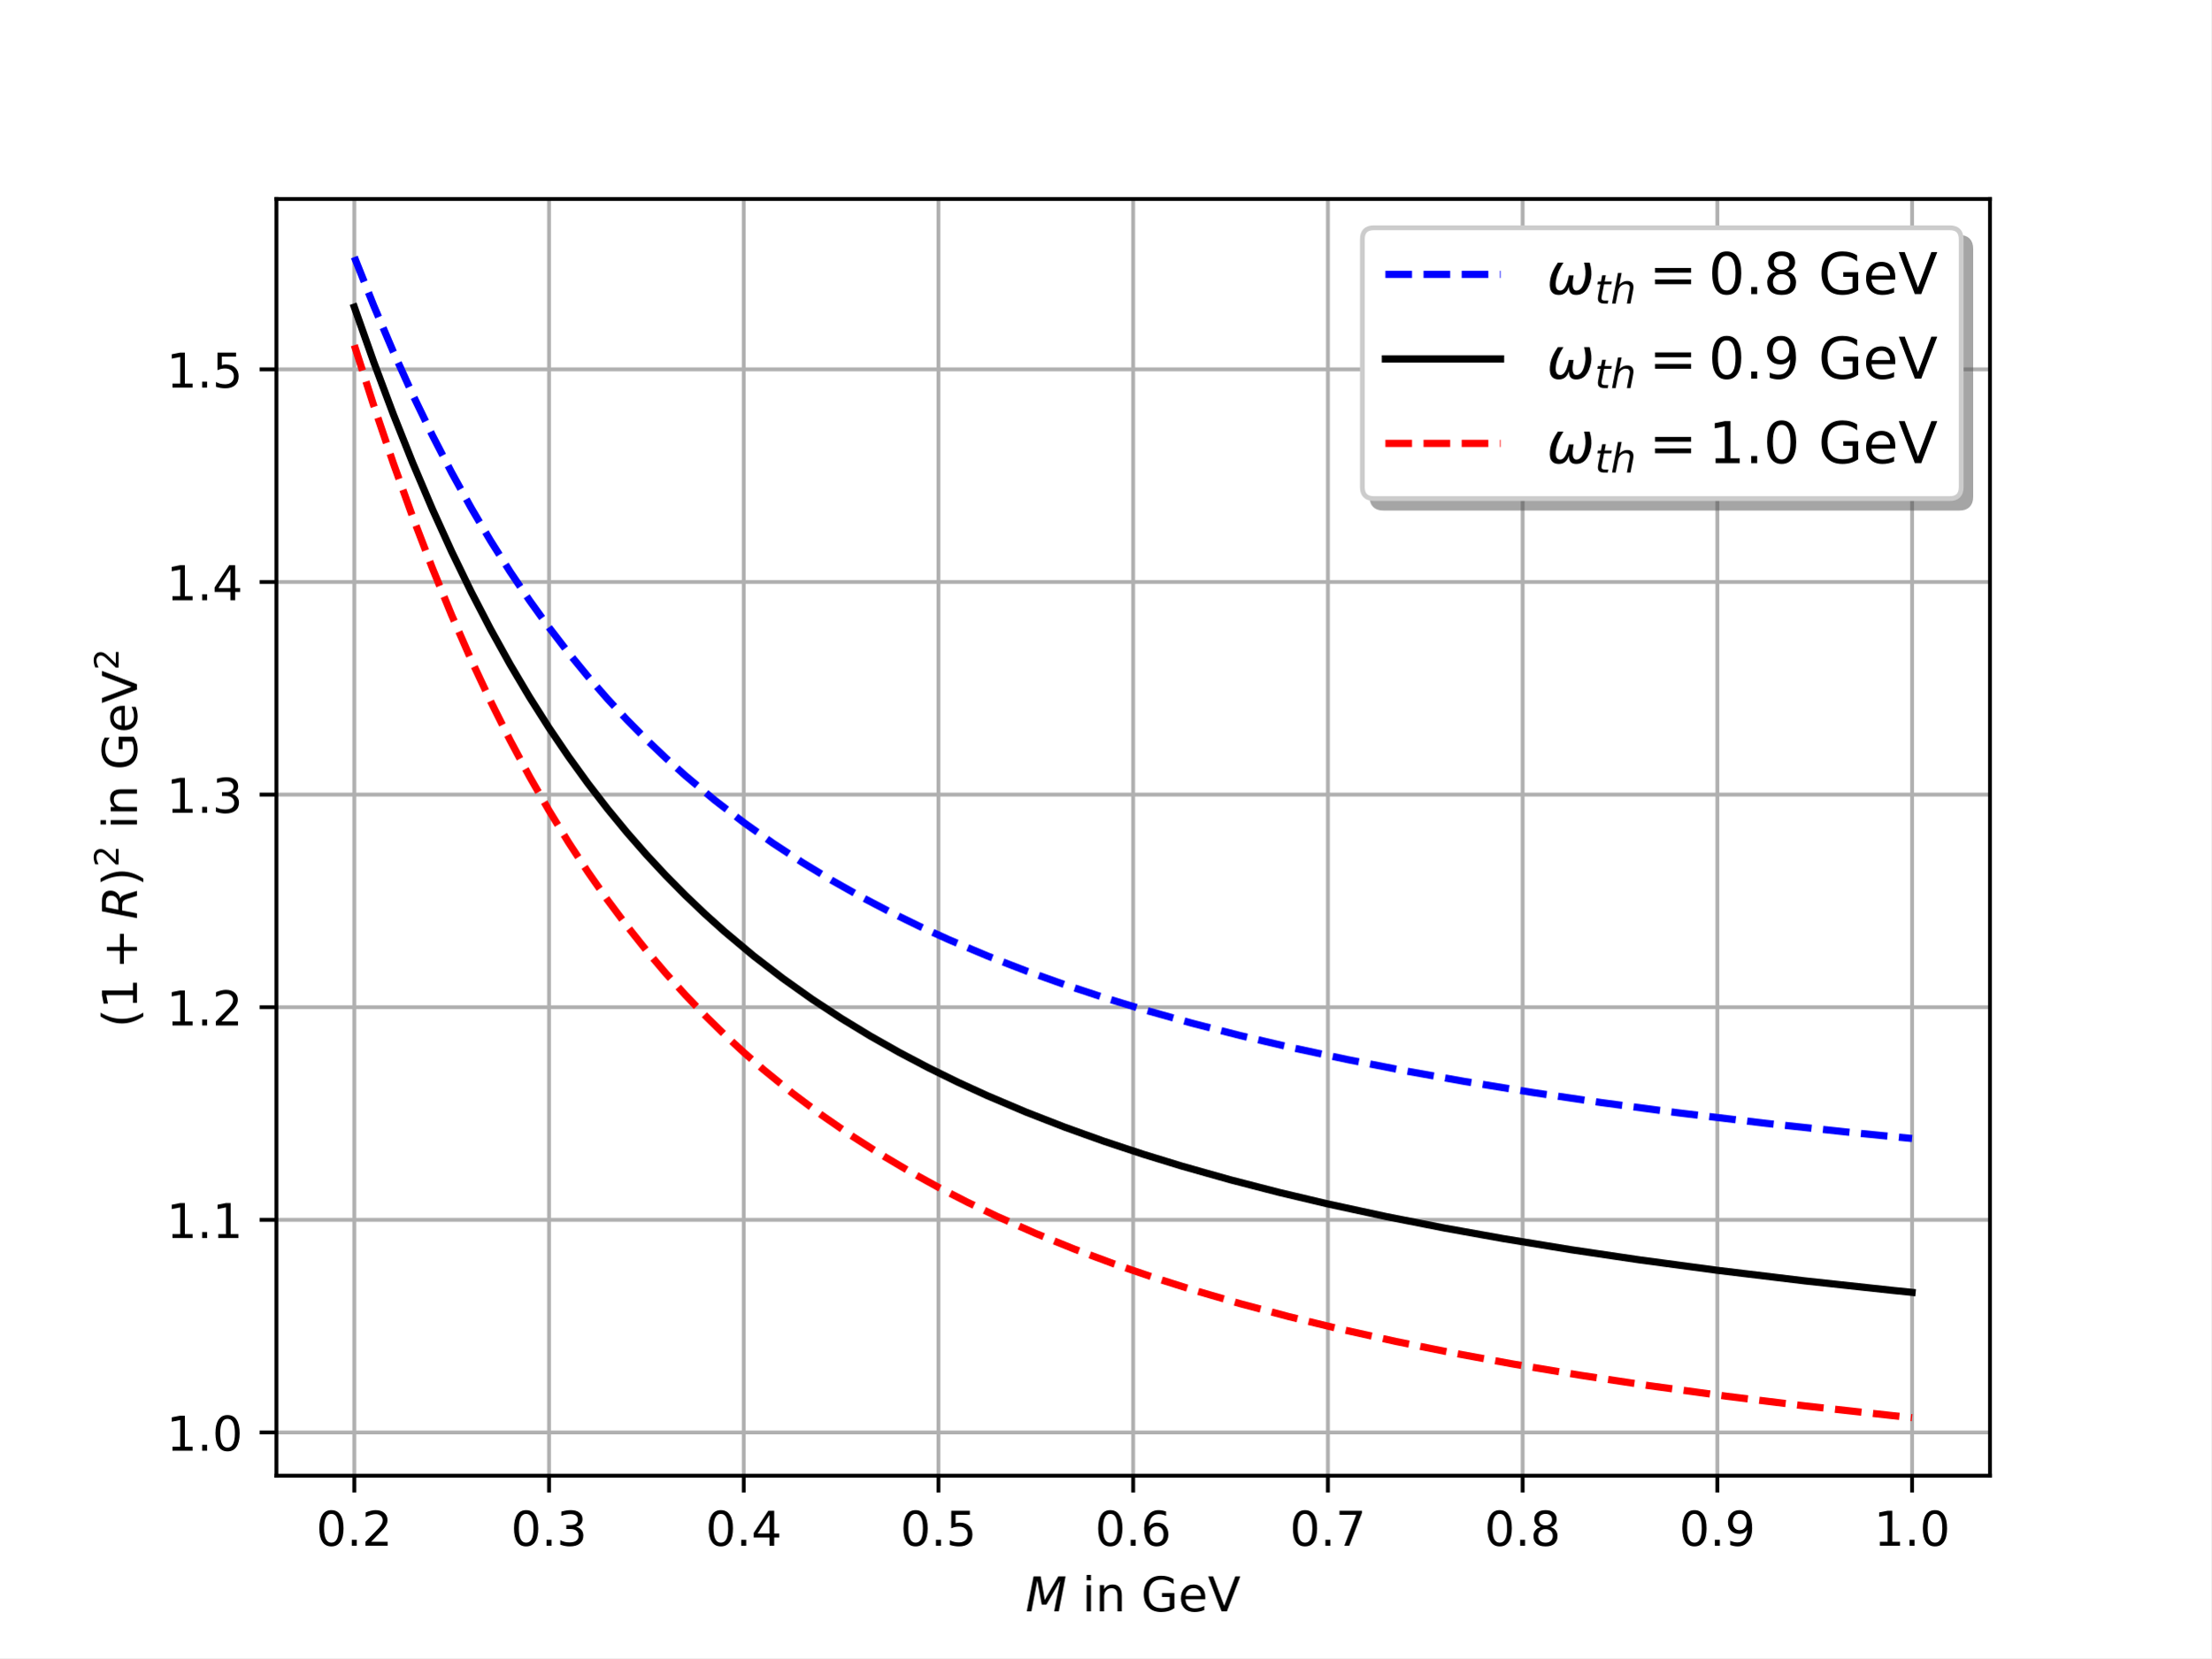
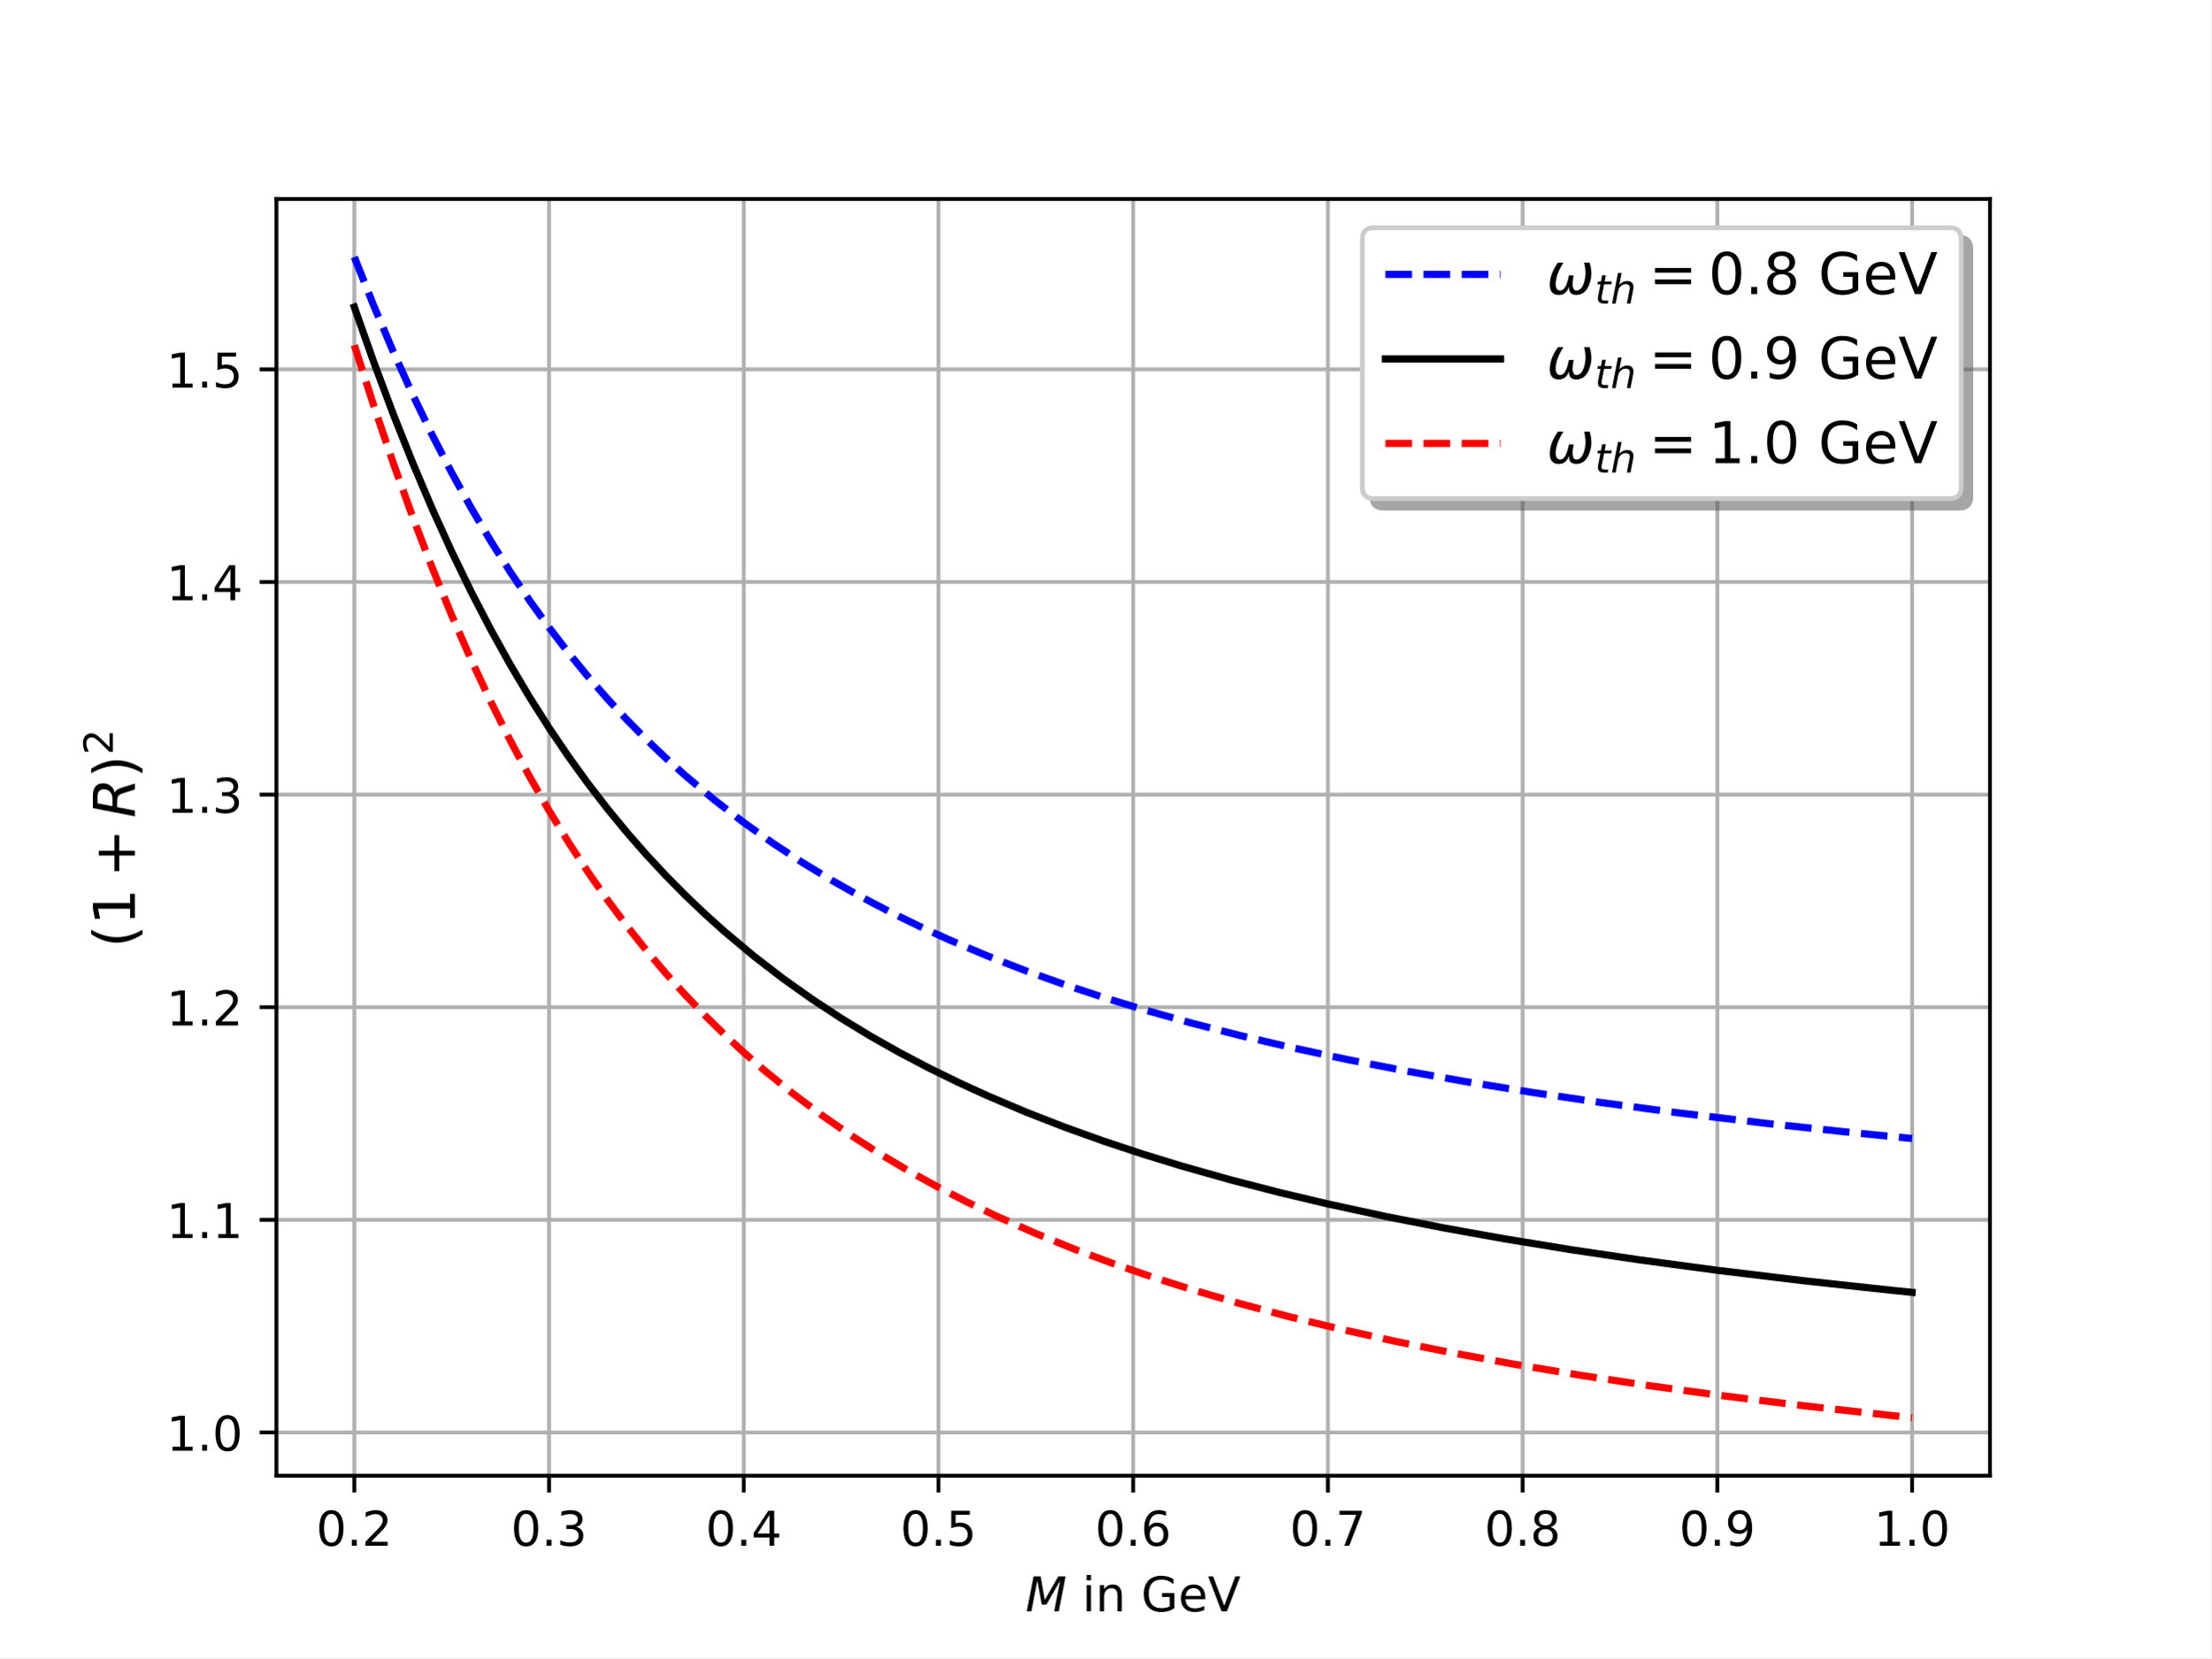
<svg xmlns="http://www.w3.org/2000/svg" xmlns:xlink="http://www.w3.org/1999/xlink" height="345.6pt" version="1.1" viewBox="0 0 460.8 345.6" width="460.8pt">
  <defs>
    <style type="text/css">
*{stroke-linecap:butt;stroke-linejoin:round;}
  </style>
  </defs>
  <g id="figure_1">
    <g id="patch_1">
      <path d="M 0 345.6  L 460.8 345.6  L 460.8 0  L 0 0  z " style="fill:#ffffff;" />
    </g>
    <g id="axes_1">
      <g id="patch_2">
        <path d="M 57.6 307.584  L 414.72 307.584  L 414.72 41.472  L 57.6 41.472  z " style="fill:#ffffff;" />
      </g>
      <g id="matplotlib.axis_1">
        <g id="xtick_1">
          <g id="line2d_1">
-             <path clip-path="url(#pb1eb953d8c)" d="M 73.833 307.584  L 73.833 41.472  " style="fill:none;stroke:#b0b0b0;stroke-linecap:square;stroke-width:0.8;" />
+             <path clip-path="url(#p3efd64ce2a)" d="M 73.833 307.584  L 73.833 41.472  " style="fill:none;stroke:#b0b0b0;stroke-linecap:square;stroke-width:0.8;" />
          </g>
          <g id="line2d_2">
            <defs>
-               <path d="M 0 0  L 0 3.5  " id="m9565e3e0e3" style="stroke:#000000;stroke-width:0.8;" />
-             </defs>
-             <g>
-               <use style="stroke:#000000;stroke-width:0.8;" x="73.833" xlink:href="#m9565e3e0e3" y="307.584" />
+               <path d="M 0 0  L 0 3.5  " id="m95cee1eaf1" style="stroke:#000000;stroke-width:0.8;" />
+             </defs>
+             <g>
+               <use style="stroke:#000000;stroke-width:0.8;" x="73.833" xlink:href="#m95cee1eaf1" y="307.584" />
            </g>
          </g>
          <g id="text_1">
            <defs>
              <path d="M 31.781 66.406  Q 24.172 66.406 20.328 58.906  Q 16.5 51.422 16.5 36.375  Q 16.5 21.391 20.328 13.891  Q 24.172 6.391 31.781 6.391  Q 39.453 6.391 43.281 13.891  Q 47.125 21.391 47.125 36.375  Q 47.125 51.422 43.281 58.906  Q 39.453 66.406 31.781 66.406  z M 31.781 74.219  Q 44.047 74.219 50.516 64.516  Q 56.984 54.828 56.984 36.375  Q 56.984 17.969 50.516 8.266  Q 44.047 -1.422 31.781 -1.422  Q 19.531 -1.422 13.062 8.266  Q 6.594 17.969 6.594 36.375  Q 6.594 54.828 13.062 64.516  Q 19.531 74.219 31.781 74.219  z " id="DejaVuSans-48" />
              <path d="M 10.688 12.406  L 21 12.406  L 21 0  L 10.688 0  z " id="DejaVuSans-46" />
              <path d="M 19.188 8.297  L 53.609 8.297  L 53.609 0  L 7.328 0  L 7.328 8.297  Q 12.938 14.109 22.625 23.891  Q 32.328 33.688 34.812 36.531  Q 39.547 41.844 41.422 45.531  Q 43.312 49.219 43.312 52.781  Q 43.312 58.594 39.234 62.25  Q 35.156 65.922 28.609 65.922  Q 23.969 65.922 18.812 64.312  Q 13.672 62.703 7.812 59.422  L 7.812 69.391  Q 13.766 71.781 18.938 73  Q 24.125 74.219 28.422 74.219  Q 39.75 74.219 46.484 68.547  Q 53.219 62.891 53.219 53.422  Q 53.219 48.922 51.531 44.891  Q 49.859 40.875 45.406 35.406  Q 44.188 33.984 37.641 27.219  Q 31.109 20.453 19.188 8.297  z " id="DejaVuSans-50" />
            </defs>
            <g transform="translate(65.88116 322.1824)scale(0.1 -0.1)">
              <use xlink:href="#DejaVuSans-48" />
              <use x="63.623" xlink:href="#DejaVuSans-46" />
              <use x="95.41" xlink:href="#DejaVuSans-50" />
            </g>
          </g>
        </g>
        <g id="xtick_2">
          <g id="line2d_3">
-             <path clip-path="url(#pb1eb953d8c)" d="M 114.415 307.584  L 114.415 41.472  " style="fill:none;stroke:#b0b0b0;stroke-linecap:square;stroke-width:0.8;" />
+             <path clip-path="url(#p3efd64ce2a)" d="M 114.415 307.584  L 114.415 41.472  " style="fill:none;stroke:#b0b0b0;stroke-linecap:square;stroke-width:0.8;" />
          </g>
          <g id="line2d_4">
            <g>
-               <use style="stroke:#000000;stroke-width:0.8;" x="114.415" xlink:href="#m9565e3e0e3" y="307.584" />
+               <use style="stroke:#000000;stroke-width:0.8;" x="114.415" xlink:href="#m95cee1eaf1" y="307.584" />
            </g>
          </g>
          <g id="text_2">
            <defs>
              <path d="M 40.578 39.312  Q 47.656 37.797 51.625 33  Q 55.609 28.219 55.609 21.188  Q 55.609 10.406 48.188 4.484  Q 40.766 -1.422 27.094 -1.422  Q 22.516 -1.422 17.656 -0.516  Q 12.797 0.391 7.625 2.203  L 7.625 11.719  Q 11.719 9.328 16.594 8.109  Q 21.484 6.891 26.812 6.891  Q 36.078 6.891 40.938 10.547  Q 45.797 14.203 45.797 21.188  Q 45.797 27.641 41.281 31.266  Q 36.766 34.906 28.719 34.906  L 20.219 34.906  L 20.219 43.016  L 29.109 43.016  Q 36.375 43.016 40.234 45.922  Q 44.094 48.828 44.094 54.297  Q 44.094 59.906 40.109 62.906  Q 36.141 65.922 28.719 65.922  Q 24.656 65.922 20.016 65.031  Q 15.375 64.156 9.812 62.312  L 9.812 71.094  Q 15.438 72.656 20.344 73.438  Q 25.25 74.219 29.594 74.219  Q 40.828 74.219 47.359 69.109  Q 53.906 64.016 53.906 55.328  Q 53.906 49.266 50.438 45.094  Q 46.969 40.922 40.578 39.312  z " id="DejaVuSans-51" />
            </defs>
            <g transform="translate(106.463 322.1824)scale(0.1 -0.1)">
              <use xlink:href="#DejaVuSans-48" />
              <use x="63.623" xlink:href="#DejaVuSans-46" />
              <use x="95.41" xlink:href="#DejaVuSans-51" />
            </g>
          </g>
        </g>
        <g id="xtick_3">
          <g id="line2d_5">
-             <path clip-path="url(#pb1eb953d8c)" d="M 154.996 307.584  L 154.996 41.472  " style="fill:none;stroke:#b0b0b0;stroke-linecap:square;stroke-width:0.8;" />
+             <path clip-path="url(#p3efd64ce2a)" d="M 154.996 307.584  L 154.996 41.472  " style="fill:none;stroke:#b0b0b0;stroke-linecap:square;stroke-width:0.8;" />
          </g>
          <g id="line2d_6">
            <g>
-               <use style="stroke:#000000;stroke-width:0.8;" x="154.996" xlink:href="#m9565e3e0e3" y="307.584" />
+               <use style="stroke:#000000;stroke-width:0.8;" x="154.996" xlink:href="#m95cee1eaf1" y="307.584" />
            </g>
          </g>
          <g id="text_3">
            <defs>
              <path d="M 37.797 64.312  L 12.891 25.391  L 37.797 25.391  z M 35.203 72.906  L 47.609 72.906  L 47.609 25.391  L 58.016 25.391  L 58.016 17.188  L 47.609 17.188  L 47.609 0  L 37.797 0  L 37.797 17.188  L 4.891 17.188  L 4.891 26.703  z " id="DejaVuSans-52" />
            </defs>
            <g transform="translate(147.0448 322.1824)scale(0.1 -0.1)">
              <use xlink:href="#DejaVuSans-48" />
              <use x="63.623" xlink:href="#DejaVuSans-46" />
              <use x="95.41" xlink:href="#DejaVuSans-52" />
            </g>
          </g>
        </g>
        <g id="xtick_4">
          <g id="line2d_7">
-             <path clip-path="url(#pb1eb953d8c)" d="M 195.578 307.584  L 195.578 41.472  " style="fill:none;stroke:#b0b0b0;stroke-linecap:square;stroke-width:0.8;" />
+             <path clip-path="url(#p3efd64ce2a)" d="M 195.578 307.584  L 195.578 41.472  " style="fill:none;stroke:#b0b0b0;stroke-linecap:square;stroke-width:0.8;" />
          </g>
          <g id="line2d_8">
            <g>
-               <use style="stroke:#000000;stroke-width:0.8;" x="195.578" xlink:href="#m9565e3e0e3" y="307.584" />
+               <use style="stroke:#000000;stroke-width:0.8;" x="195.578" xlink:href="#m95cee1eaf1" y="307.584" />
            </g>
          </g>
          <g id="text_4">
            <defs>
              <path d="M 10.797 72.906  L 49.516 72.906  L 49.516 64.594  L 19.828 64.594  L 19.828 46.734  Q 21.969 47.469 24.109 47.828  Q 26.266 48.188 28.422 48.188  Q 40.625 48.188 47.75 41.5  Q 54.891 34.812 54.891 23.391  Q 54.891 11.625 47.562 5.094  Q 40.234 -1.422 26.906 -1.422  Q 22.312 -1.422 17.547 -0.641  Q 12.797 0.141 7.719 1.703  L 7.719 11.625  Q 12.109 9.234 16.797 8.062  Q 21.484 6.891 26.703 6.891  Q 35.156 6.891 40.078 11.328  Q 45.016 15.766 45.016 23.391  Q 45.016 31 40.078 35.438  Q 35.156 39.891 26.703 39.891  Q 22.75 39.891 18.812 39.016  Q 14.891 38.141 10.797 36.281  z " id="DejaVuSans-53" />
            </defs>
            <g transform="translate(187.6266 322.1824)scale(0.1 -0.1)">
              <use xlink:href="#DejaVuSans-48" />
              <use x="63.623" xlink:href="#DejaVuSans-46" />
              <use x="95.41" xlink:href="#DejaVuSans-53" />
            </g>
          </g>
        </g>
        <g id="xtick_5">
          <g id="line2d_9">
-             <path clip-path="url(#pb1eb953d8c)" d="M 236.16 307.584  L 236.16 41.472  " style="fill:none;stroke:#b0b0b0;stroke-linecap:square;stroke-width:0.8;" />
+             <path clip-path="url(#p3efd64ce2a)" d="M 236.16 307.584  L 236.16 41.472  " style="fill:none;stroke:#b0b0b0;stroke-linecap:square;stroke-width:0.8;" />
          </g>
          <g id="line2d_10">
            <g>
-               <use style="stroke:#000000;stroke-width:0.8;" x="236.16" xlink:href="#m9565e3e0e3" y="307.584" />
+               <use style="stroke:#000000;stroke-width:0.8;" x="236.16" xlink:href="#m95cee1eaf1" y="307.584" />
            </g>
          </g>
          <g id="text_5">
            <defs>
              <path d="M 33.016 40.375  Q 26.375 40.375 22.484 35.828  Q 18.609 31.297 18.609 23.391  Q 18.609 15.531 22.484 10.953  Q 26.375 6.391 33.016 6.391  Q 39.656 6.391 43.531 10.953  Q 47.406 15.531 47.406 23.391  Q 47.406 31.297 43.531 35.828  Q 39.656 40.375 33.016 40.375  z M 52.594 71.297  L 52.594 62.312  Q 48.875 64.062 45.094 64.984  Q 41.312 65.922 37.594 65.922  Q 27.828 65.922 22.672 59.328  Q 17.531 52.734 16.797 39.406  Q 19.672 43.656 24.016 45.922  Q 28.375 48.188 33.594 48.188  Q 44.578 48.188 50.953 41.516  Q 57.328 34.859 57.328 23.391  Q 57.328 12.156 50.688 5.359  Q 44.047 -1.422 33.016 -1.422  Q 20.359 -1.422 13.672 8.266  Q 6.984 17.969 6.984 36.375  Q 6.984 53.656 15.188 63.938  Q 23.391 74.219 37.203 74.219  Q 40.922 74.219 44.703 73.484  Q 48.484 72.75 52.594 71.297  z " id="DejaVuSans-54" />
            </defs>
            <g transform="translate(228.2084 322.1824)scale(0.1 -0.1)">
              <use xlink:href="#DejaVuSans-48" />
              <use x="63.623" xlink:href="#DejaVuSans-46" />
              <use x="95.41" xlink:href="#DejaVuSans-54" />
            </g>
          </g>
        </g>
        <g id="xtick_6">
          <g id="line2d_11">
-             <path clip-path="url(#pb1eb953d8c)" d="M 276.742 307.584  L 276.742 41.472  " style="fill:none;stroke:#b0b0b0;stroke-linecap:square;stroke-width:0.8;" />
+             <path clip-path="url(#p3efd64ce2a)" d="M 276.742 307.584  L 276.742 41.472  " style="fill:none;stroke:#b0b0b0;stroke-linecap:square;stroke-width:0.8;" />
          </g>
          <g id="line2d_12">
            <g>
-               <use style="stroke:#000000;stroke-width:0.8;" x="276.742" xlink:href="#m9565e3e0e3" y="307.584" />
+               <use style="stroke:#000000;stroke-width:0.8;" x="276.742" xlink:href="#m95cee1eaf1" y="307.584" />
            </g>
          </g>
          <g id="text_6">
            <defs>
              <path d="M 8.203 72.906  L 55.078 72.906  L 55.078 68.703  L 28.609 0  L 18.312 0  L 43.219 64.594  L 8.203 64.594  z " id="DejaVuSans-55" />
            </defs>
            <g transform="translate(268.7903 322.1824)scale(0.1 -0.1)">
              <use xlink:href="#DejaVuSans-48" />
              <use x="63.623" xlink:href="#DejaVuSans-46" />
              <use x="95.41" xlink:href="#DejaVuSans-55" />
            </g>
          </g>
        </g>
        <g id="xtick_7">
          <g id="line2d_13">
-             <path clip-path="url(#pb1eb953d8c)" d="M 317.324 307.584  L 317.324 41.472  " style="fill:none;stroke:#b0b0b0;stroke-linecap:square;stroke-width:0.8;" />
+             <path clip-path="url(#p3efd64ce2a)" d="M 317.324 307.584  L 317.324 41.472  " style="fill:none;stroke:#b0b0b0;stroke-linecap:square;stroke-width:0.8;" />
          </g>
          <g id="line2d_14">
            <g>
-               <use style="stroke:#000000;stroke-width:0.8;" x="317.324" xlink:href="#m9565e3e0e3" y="307.584" />
+               <use style="stroke:#000000;stroke-width:0.8;" x="317.324" xlink:href="#m95cee1eaf1" y="307.584" />
            </g>
          </g>
          <g id="text_7">
            <defs>
              <path d="M 31.781 34.625  Q 24.75 34.625 20.719 30.859  Q 16.703 27.094 16.703 20.516  Q 16.703 13.922 20.719 10.156  Q 24.75 6.391 31.781 6.391  Q 38.812 6.391 42.859 10.172  Q 46.922 13.969 46.922 20.516  Q 46.922 27.094 42.891 30.859  Q 38.875 34.625 31.781 34.625  z M 21.922 38.812  Q 15.578 40.375 12.031 44.719  Q 8.5 49.078 8.5 55.328  Q 8.5 64.062 14.719 69.141  Q 20.953 74.219 31.781 74.219  Q 42.672 74.219 48.875 69.141  Q 55.078 64.062 55.078 55.328  Q 55.078 49.078 51.531 44.719  Q 48 40.375 41.703 38.812  Q 48.828 37.156 52.797 32.312  Q 56.781 27.484 56.781 20.516  Q 56.781 9.906 50.312 4.234  Q 43.844 -1.422 31.781 -1.422  Q 19.734 -1.422 13.25 4.234  Q 6.781 9.906 6.781 20.516  Q 6.781 27.484 10.781 32.312  Q 14.797 37.156 21.922 38.812  z M 18.312 54.391  Q 18.312 48.734 21.844 45.562  Q 25.391 42.391 31.781 42.391  Q 38.141 42.391 41.719 45.562  Q 45.312 48.734 45.312 54.391  Q 45.312 60.062 41.719 63.234  Q 38.141 66.406 31.781 66.406  Q 25.391 66.406 21.844 63.234  Q 18.312 60.062 18.312 54.391  z " id="DejaVuSans-56" />
            </defs>
            <g transform="translate(309.3721 322.1824)scale(0.1 -0.1)">
              <use xlink:href="#DejaVuSans-48" />
              <use x="63.623" xlink:href="#DejaVuSans-46" />
              <use x="95.41" xlink:href="#DejaVuSans-56" />
            </g>
          </g>
        </g>
        <g id="xtick_8">
          <g id="line2d_15">
-             <path clip-path="url(#pb1eb953d8c)" d="M 357.905 307.584  L 357.905 41.472  " style="fill:none;stroke:#b0b0b0;stroke-linecap:square;stroke-width:0.8;" />
+             <path clip-path="url(#p3efd64ce2a)" d="M 357.905 307.584  L 357.905 41.472  " style="fill:none;stroke:#b0b0b0;stroke-linecap:square;stroke-width:0.8;" />
          </g>
          <g id="line2d_16">
            <g>
-               <use style="stroke:#000000;stroke-width:0.8;" x="357.905" xlink:href="#m9565e3e0e3" y="307.584" />
+               <use style="stroke:#000000;stroke-width:0.8;" x="357.905" xlink:href="#m95cee1eaf1" y="307.584" />
            </g>
          </g>
          <g id="text_8">
            <defs>
              <path d="M 10.984 1.516  L 10.984 10.5  Q 14.703 8.734 18.5 7.812  Q 22.312 6.891 25.984 6.891  Q 35.75 6.891 40.891 13.453  Q 46.047 20.016 46.781 33.406  Q 43.953 29.203 39.594 26.953  Q 35.25 24.703 29.984 24.703  Q 19.047 24.703 12.672 31.312  Q 6.297 37.938 6.297 49.422  Q 6.297 60.641 12.938 67.422  Q 19.578 74.219 30.609 74.219  Q 43.266 74.219 49.922 64.516  Q 56.594 54.828 56.594 36.375  Q 56.594 19.141 48.406 8.859  Q 40.234 -1.422 26.422 -1.422  Q 22.703 -1.422 18.891 -0.688  Q 15.094 0.047 10.984 1.516  z M 30.609 32.422  Q 37.25 32.422 41.125 36.953  Q 45.016 41.5 45.016 49.422  Q 45.016 57.281 41.125 61.844  Q 37.25 66.406 30.609 66.406  Q 23.969 66.406 20.094 61.844  Q 16.219 57.281 16.219 49.422  Q 16.219 41.5 20.094 36.953  Q 23.969 32.422 30.609 32.422  z " id="DejaVuSans-57" />
            </defs>
            <g transform="translate(349.9539 322.1824)scale(0.1 -0.1)">
              <use xlink:href="#DejaVuSans-48" />
              <use x="63.623" xlink:href="#DejaVuSans-46" />
              <use x="95.41" xlink:href="#DejaVuSans-57" />
            </g>
          </g>
        </g>
        <g id="xtick_9">
          <g id="line2d_17">
-             <path clip-path="url(#pb1eb953d8c)" d="M 398.487 307.584  L 398.487 41.472  " style="fill:none;stroke:#b0b0b0;stroke-linecap:square;stroke-width:0.8;" />
+             <path clip-path="url(#p3efd64ce2a)" d="M 398.487 307.584  L 398.487 41.472  " style="fill:none;stroke:#b0b0b0;stroke-linecap:square;stroke-width:0.8;" />
          </g>
          <g id="line2d_18">
            <g>
-               <use style="stroke:#000000;stroke-width:0.8;" x="398.487" xlink:href="#m9565e3e0e3" y="307.584" />
+               <use style="stroke:#000000;stroke-width:0.8;" x="398.487" xlink:href="#m95cee1eaf1" y="307.584" />
            </g>
          </g>
          <g id="text_9">
            <defs>
              <path d="M 12.406 8.297  L 28.516 8.297  L 28.516 63.922  L 10.984 60.406  L 10.984 69.391  L 28.422 72.906  L 38.281 72.906  L 38.281 8.297  L 54.391 8.297  L 54.391 0  L 12.406 0  z " id="DejaVuSans-49" />
            </defs>
            <g transform="translate(390.5357 322.1824)scale(0.1 -0.1)">
              <use xlink:href="#DejaVuSans-49" />
              <use x="63.623" xlink:href="#DejaVuSans-46" />
              <use x="95.41" xlink:href="#DejaVuSans-48" />
            </g>
          </g>
        </g>
        <g id="text_10">
          <defs>
            <path d="M 16.891 72.906  L 31.688 72.906  L 40.188 23.781  L 68.406 72.906  L 83.594 72.906  L 69.391 0  L 59.812 0  L 72.219 63.922  L 43.609 14.016  L 33.984 14.016  L 24.703 64.109  L 12.312 0  L 2.688 0  z " id="DejaVuSans-Oblique-77" />
            <path id="DejaVuSans-32" />
            <path d="M 9.422 54.688  L 18.406 54.688  L 18.406 0  L 9.422 0  z M 9.422 75.984  L 18.406 75.984  L 18.406 64.594  L 9.422 64.594  z " id="DejaVuSans-105" />
            <path d="M 54.891 33.016  L 54.891 0  L 45.906 0  L 45.906 32.719  Q 45.906 40.484 42.875 44.328  Q 39.844 48.188 33.797 48.188  Q 26.516 48.188 22.312 43.547  Q 18.109 38.922 18.109 30.906  L 18.109 0  L 9.078 0  L 9.078 54.688  L 18.109 54.688  L 18.109 46.188  Q 21.344 51.125 25.703 53.562  Q 30.078 56 35.797 56  Q 45.219 56 50.047 50.172  Q 54.891 44.344 54.891 33.016  z " id="DejaVuSans-110" />
            <path d="M 59.516 10.406  L 59.516 29.984  L 43.406 29.984  L 43.406 38.094  L 69.281 38.094  L 69.281 6.781  Q 63.578 2.734 56.688 0.656  Q 49.812 -1.422 42 -1.422  Q 24.906 -1.422 15.25 8.562  Q 5.609 18.562 5.609 36.375  Q 5.609 54.25 15.25 64.234  Q 24.906 74.219 42 74.219  Q 49.125 74.219 55.547 72.453  Q 61.969 70.703 67.391 67.281  L 67.391 56.781  Q 61.922 61.422 55.766 63.766  Q 49.609 66.109 42.828 66.109  Q 29.438 66.109 22.719 58.641  Q 16.016 51.172 16.016 36.375  Q 16.016 21.625 22.719 14.156  Q 29.438 6.688 42.828 6.688  Q 48.047 6.688 52.141 7.594  Q 56.25 8.5 59.516 10.406  z " id="DejaVuSans-71" />
            <path d="M 56.203 29.594  L 56.203 25.203  L 14.891 25.203  Q 15.484 15.922 20.484 11.062  Q 25.484 6.203 34.422 6.203  Q 39.594 6.203 44.453 7.469  Q 49.312 8.734 54.109 11.281  L 54.109 2.781  Q 49.266 0.734 44.188 -0.344  Q 39.109 -1.422 33.891 -1.422  Q 20.797 -1.422 13.156 6.188  Q 5.516 13.812 5.516 26.812  Q 5.516 40.234 12.766 48.109  Q 20.016 56 32.328 56  Q 43.359 56 49.781 48.891  Q 56.203 41.797 56.203 29.594  z M 47.219 32.234  Q 47.125 39.594 43.094 43.984  Q 39.062 48.391 32.422 48.391  Q 24.906 48.391 20.391 44.141  Q 15.875 39.891 15.188 32.172  z " id="DejaVuSans-101" />
            <path d="M 28.609 0  L 0.781 72.906  L 11.078 72.906  L 34.188 11.531  L 57.328 72.906  L 67.578 72.906  L 39.797 0  z " id="DejaVuSans-86" />
          </defs>
          <g transform="translate(213.71 335.8606)scale(0.1 -0.1)">
            <use transform="translate(0 0.015625)" xlink:href="#DejaVuSans-Oblique-77" />
            <use transform="translate(86.2793 0.015625)" xlink:href="#DejaVuSans-32" />
            <use transform="translate(118.0664 0.015625)" xlink:href="#DejaVuSans-105" />
            <use transform="translate(145.8496 0.015625)" xlink:href="#DejaVuSans-110" />
            <use transform="translate(209.2285 0.015625)" xlink:href="#DejaVuSans-32" />
            <use transform="translate(241.0156 0.015625)" xlink:href="#DejaVuSans-71" />
            <use transform="translate(318.5059 0.015625)" xlink:href="#DejaVuSans-101" />
            <use transform="translate(380.0293 0.015625)" xlink:href="#DejaVuSans-86" />
          </g>
        </g>
      </g>
      <g id="matplotlib.axis_2">
        <g id="ytick_1">
          <g id="line2d_19">
-             <path clip-path="url(#pb1eb953d8c)" d="M 57.6 298.572  L 414.72 298.572  " style="fill:none;stroke:#b0b0b0;stroke-linecap:square;stroke-width:0.8;" />
+             <path clip-path="url(#p3efd64ce2a)" d="M 57.6 298.572  L 414.72 298.572  " style="fill:none;stroke:#b0b0b0;stroke-linecap:square;stroke-width:0.8;" />
          </g>
          <g id="line2d_20">
            <defs>
-               <path d="M 0 0  L -3.5 0  " id="m95b9ee1d6a" style="stroke:#000000;stroke-width:0.8;" />
-             </defs>
-             <g>
-               <use style="stroke:#000000;stroke-width:0.8;" x="57.6" xlink:href="#m95b9ee1d6a" y="298.572" />
+               <path d="M 0 0  L -3.5 0  " id="m49a69d5df5" style="stroke:#000000;stroke-width:0.8;" />
+             </defs>
+             <g>
+               <use style="stroke:#000000;stroke-width:0.8;" x="57.6" xlink:href="#m49a69d5df5" y="298.572" />
            </g>
          </g>
          <g id="text_11">
            <g transform="translate(34.69687 302.3712)scale(0.1 -0.1)">
              <use xlink:href="#DejaVuSans-49" />
              <use x="63.623" xlink:href="#DejaVuSans-46" />
              <use x="95.41" xlink:href="#DejaVuSans-48" />
            </g>
          </g>
        </g>
        <g id="ytick_2">
          <g id="line2d_21">
-             <path clip-path="url(#pb1eb953d8c)" d="M 57.6 254.254  L 414.72 254.254  " style="fill:none;stroke:#b0b0b0;stroke-linecap:square;stroke-width:0.8;" />
+             <path clip-path="url(#p3efd64ce2a)" d="M 57.6 254.254  L 414.72 254.254  " style="fill:none;stroke:#b0b0b0;stroke-linecap:square;stroke-width:0.8;" />
          </g>
          <g id="line2d_22">
            <g>
-               <use style="stroke:#000000;stroke-width:0.8;" x="57.6" xlink:href="#m95b9ee1d6a" y="254.254" />
+               <use style="stroke:#000000;stroke-width:0.8;" x="57.6" xlink:href="#m49a69d5df5" y="254.254" />
            </g>
          </g>
          <g id="text_12">
            <g transform="translate(34.69687 258.0532)scale(0.1 -0.1)">
              <use xlink:href="#DejaVuSans-49" />
              <use x="63.623" xlink:href="#DejaVuSans-46" />
              <use x="95.41" xlink:href="#DejaVuSans-49" />
            </g>
          </g>
        </g>
        <g id="ytick_3">
          <g id="line2d_23">
-             <path clip-path="url(#pb1eb953d8c)" d="M 57.6 209.936  L 414.72 209.936  " style="fill:none;stroke:#b0b0b0;stroke-linecap:square;stroke-width:0.8;" />
+             <path clip-path="url(#p3efd64ce2a)" d="M 57.6 209.936  L 414.72 209.936  " style="fill:none;stroke:#b0b0b0;stroke-linecap:square;stroke-width:0.8;" />
          </g>
          <g id="line2d_24">
            <g>
-               <use style="stroke:#000000;stroke-width:0.8;" x="57.6" xlink:href="#m95b9ee1d6a" y="209.936" />
+               <use style="stroke:#000000;stroke-width:0.8;" x="57.6" xlink:href="#m49a69d5df5" y="209.936" />
            </g>
          </g>
          <g id="text_13">
            <g transform="translate(34.69687 213.7353)scale(0.1 -0.1)">
              <use xlink:href="#DejaVuSans-49" />
              <use x="63.623" xlink:href="#DejaVuSans-46" />
              <use x="95.41" xlink:href="#DejaVuSans-50" />
            </g>
          </g>
        </g>
        <g id="ytick_4">
          <g id="line2d_25">
-             <path clip-path="url(#pb1eb953d8c)" d="M 57.6 165.618  L 414.72 165.618  " style="fill:none;stroke:#b0b0b0;stroke-linecap:square;stroke-width:0.8;" />
+             <path clip-path="url(#p3efd64ce2a)" d="M 57.6 165.618  L 414.72 165.618  " style="fill:none;stroke:#b0b0b0;stroke-linecap:square;stroke-width:0.8;" />
          </g>
          <g id="line2d_26">
            <g>
-               <use style="stroke:#000000;stroke-width:0.8;" x="57.6" xlink:href="#m95b9ee1d6a" y="165.618" />
+               <use style="stroke:#000000;stroke-width:0.8;" x="57.6" xlink:href="#m49a69d5df5" y="165.618" />
            </g>
          </g>
          <g id="text_14">
            <g transform="translate(34.69687 169.4173)scale(0.1 -0.1)">
              <use xlink:href="#DejaVuSans-49" />
              <use x="63.623" xlink:href="#DejaVuSans-46" />
              <use x="95.41" xlink:href="#DejaVuSans-51" />
            </g>
          </g>
        </g>
        <g id="ytick_5">
          <g id="line2d_27">
-             <path clip-path="url(#pb1eb953d8c)" d="M 57.6 121.3  L 414.72 121.3  " style="fill:none;stroke:#b0b0b0;stroke-linecap:square;stroke-width:0.8;" />
+             <path clip-path="url(#p3efd64ce2a)" d="M 57.6 121.3  L 414.72 121.3  " style="fill:none;stroke:#b0b0b0;stroke-linecap:square;stroke-width:0.8;" />
          </g>
          <g id="line2d_28">
            <g>
-               <use style="stroke:#000000;stroke-width:0.8;" x="57.6" xlink:href="#m95b9ee1d6a" y="121.3" />
+               <use style="stroke:#000000;stroke-width:0.8;" x="57.6" xlink:href="#m49a69d5df5" y="121.3" />
            </g>
          </g>
          <g id="text_15">
            <g transform="translate(34.69687 125.0993)scale(0.1 -0.1)">
              <use xlink:href="#DejaVuSans-49" />
              <use x="63.623" xlink:href="#DejaVuSans-46" />
              <use x="95.41" xlink:href="#DejaVuSans-52" />
            </g>
          </g>
        </g>
        <g id="ytick_6">
          <g id="line2d_29">
-             <path clip-path="url(#pb1eb953d8c)" d="M 57.6 76.982  L 414.72 76.982  " style="fill:none;stroke:#b0b0b0;stroke-linecap:square;stroke-width:0.8;" />
+             <path clip-path="url(#p3efd64ce2a)" d="M 57.6 76.982  L 414.72 76.982  " style="fill:none;stroke:#b0b0b0;stroke-linecap:square;stroke-width:0.8;" />
          </g>
          <g id="line2d_30">
            <g>
-               <use style="stroke:#000000;stroke-width:0.8;" x="57.6" xlink:href="#m95b9ee1d6a" y="76.982" />
+               <use style="stroke:#000000;stroke-width:0.8;" x="57.6" xlink:href="#m49a69d5df5" y="76.982" />
            </g>
          </g>
          <g id="text_16">
            <g transform="translate(34.69687 80.78127)scale(0.1 -0.1)">
              <use xlink:href="#DejaVuSans-49" />
              <use x="63.623" xlink:href="#DejaVuSans-46" />
              <use x="95.41" xlink:href="#DejaVuSans-53" />
            </g>
          </g>
        </g>
        <g id="text_17">
          <defs>
            <path d="M 31 75.875  Q 24.469 64.656 21.281 53.656  Q 18.109 42.672 18.109 31.391  Q 18.109 20.125 21.312 9.062  Q 24.516 -2 31 -13.188  L 23.188 -13.188  Q 15.875 -1.703 12.234 9.375  Q 8.594 20.453 8.594 31.391  Q 8.594 42.281 12.203 53.312  Q 15.828 64.359 23.188 75.875  z " id="DejaVuSans-40" />
            <path d="M 46 62.703  L 46 35.5  L 73.188 35.5  L 73.188 27.203  L 46 27.203  L 46 0  L 37.797 0  L 37.797 27.203  L 10.594 27.203  L 10.594 35.5  L 37.797 35.5  L 37.797 62.703  z " id="DejaVuSans-43" />
            <path d="M 25.203 64.797  L 20.219 38.922  L 32.906 38.922  Q 40.375 38.922 44.984 43.047  Q 49.609 47.172 49.609 53.812  Q 49.609 59.125 46.5 61.953  Q 43.406 64.797 37.594 64.797  z M 43.312 35.016  Q 46.438 34.281 48.516 31.391  Q 50.594 28.516 53.328 19.922  L 59.516 0  L 49.125 0  L 43.406 18.703  Q 41.219 25.922 38.328 28.359  Q 35.453 30.812 29.5 30.812  L 18.609 30.812  L 12.594 0  L 2.688 0  L 16.891 72.906  L 39.109 72.906  Q 49.219 72.906 54.609 68.328  Q 60.016 63.766 60.016 55.172  Q 60.016 47.562 55.422 41.984  Q 50.828 36.422 43.312 35.016  z " id="DejaVuSans-Oblique-82" />
            <path d="M 8.016 75.875  L 15.828 75.875  Q 23.141 64.359 26.781 53.312  Q 30.422 42.281 30.422 31.391  Q 30.422 20.453 26.781 9.375  Q 23.141 -1.703 15.828 -13.188  L 8.016 -13.188  Q 14.5 -2 17.703 9.062  Q 20.906 20.125 20.906 31.391  Q 20.906 42.672 17.703 53.656  Q 14.5 64.656 8.016 75.875  z " id="DejaVuSans-41" />
          </defs>
-           <g transform="translate(28.61719 214.178)rotate(-90)scale(0.1 -0.1)">
+           <g transform="translate(28.20125 197.508)rotate(-90)scale(0.12 -0.12)">
            <use transform="translate(0 0.765625)" xlink:href="#DejaVuSans-40" />
            <use transform="translate(39.01367 0.765625)" xlink:href="#DejaVuSans-49" />
            <use transform="translate(122.1191 0.765625)" xlink:href="#DejaVuSans-43" />
            <use transform="translate(225.3906 0.765625)" xlink:href="#DejaVuSans-Oblique-82" />
            <use transform="translate(294.873 0.765625)" xlink:href="#DejaVuSans-41" />
            <use transform="translate(334.8438 39.04688)scale(0.7)" xlink:href="#DejaVuSans-50" />
-             <use transform="translate(382.1143 0.765625)" xlink:href="#DejaVuSans-32" />
-             <use transform="translate(413.9014 0.765625)" xlink:href="#DejaVuSans-105" />
-             <use transform="translate(441.6846 0.765625)" xlink:href="#DejaVuSans-110" />
-             <use transform="translate(505.0635 0.765625)" xlink:href="#DejaVuSans-32" />
-             <use transform="translate(536.8506 0.765625)" xlink:href="#DejaVuSans-71" />
-             <use transform="translate(614.3408 0.765625)" xlink:href="#DejaVuSans-101" />
-             <use transform="translate(675.8643 0.765625)" xlink:href="#DejaVuSans-86" />
-             <use transform="translate(745.2295 39.04688)scale(0.7)" xlink:href="#DejaVuSans-50" />
          </g>
        </g>
      </g>
      <g id="line2d_31">
-         <path clip-path="url(#pb1eb953d8c)" d="M 73.833 53.568  L 77.891 63.74  L 81.949 73.3  L 86.007 82.265  L 90.065 90.66  L 94.124 98.514  L 98.182 105.859  L 102.24 112.728  L 106.298 119.152  L 110.356 125.164  L 114.415 130.794  L 118.473 136.069  L 122.531 141.018  L 126.589 145.664  L 130.647 150.031  L 134.705 154.14  L 138.764 158.01  L 142.822 161.659  L 148.909 166.755  L 154.996 171.439  L 161.084 175.757  L 167.171 179.746  L 173.258 183.439  L 179.345 186.867  L 185.433 190.055  L 191.52 193.025  L 197.607 195.799  L 205.724 199.223  L 213.84 202.365  L 221.956 205.258  L 230.073 207.93  L 238.189 210.403  L 248.335 213.247  L 258.48 215.847  L 268.625 218.233  L 280.8 220.848  L 292.975 223.226  L 305.149 225.397  L 319.353 227.702  L 333.556 229.793  L 349.789 231.957  L 368.051 234.144  L 386.313 236.106  L 398.487 237.306  L 398.487 237.306  " style="fill:none;stroke:#0000ff;stroke-dasharray:5.55,2.4;stroke-dashoffset:0;stroke-width:1.5;" />
+         <path clip-path="url(#p3efd64ce2a)" d="M 73.833 53.568  L 77.891 63.74  L 81.949 73.3  L 86.007 82.265  L 90.065 90.66  L 94.124 98.514  L 98.182 105.859  L 102.24 112.728  L 106.298 119.152  L 110.356 125.164  L 114.415 130.794  L 118.473 136.069  L 122.531 141.018  L 126.589 145.664  L 130.647 150.031  L 134.705 154.14  L 138.764 158.01  L 142.822 161.659  L 148.909 166.755  L 154.996 171.439  L 161.084 175.757  L 167.171 179.746  L 173.258 183.439  L 179.345 186.867  L 185.433 190.055  L 191.52 193.025  L 197.607 195.799  L 205.724 199.223  L 213.84 202.365  L 221.956 205.258  L 230.073 207.93  L 238.189 210.403  L 248.335 213.247  L 258.48 215.847  L 268.625 218.233  L 280.8 220.848  L 292.975 223.226  L 305.149 225.397  L 319.353 227.702  L 333.556 229.793  L 349.789 231.957  L 368.051 234.144  L 386.313 236.106  L 398.487 237.306  L 398.487 237.306  " style="fill:none;stroke:#0000ff;stroke-dasharray:5.55,2.4;stroke-dashoffset:0;stroke-width:1.5;" />
      </g>
      <g id="line2d_32">
-         <path clip-path="url(#pb1eb953d8c)" d="M 73.833 64.005  L 77.891 75.489  L 81.949 86.317  L 86.007 96.495  L 90.065 106.041  L 94.124 114.98  L 98.182 123.343  L 102.24 131.163  L 106.298 138.475  L 110.356 145.312  L 114.415 151.709  L 118.473 157.698  L 122.531 163.307  L 126.589 168.567  L 130.647 173.503  L 134.705 178.14  L 138.764 182.501  L 142.822 186.606  L 146.88 190.474  L 150.938 194.124  L 157.025 199.223  L 163.113 203.914  L 169.2 208.241  L 175.287 212.241  L 181.375 215.947  L 187.462 219.387  L 193.549 222.589  L 199.636 225.574  L 205.724 228.362  L 213.84 231.805  L 221.956 234.966  L 230.073 237.877  L 238.189 240.566  L 246.305 243.057  L 256.451 245.921  L 266.596 248.541  L 276.742 250.945  L 288.916 253.581  L 301.091 255.978  L 313.265 258.166  L 327.469 260.49  L 341.673 262.598  L 357.905 264.78  L 376.167 266.984  L 394.429 268.963  L 398.487 269.376  L 398.487 269.376  " style="fill:none;stroke:#000000;stroke-linecap:square;stroke-width:1.5;" />
+         <path clip-path="url(#p3efd64ce2a)" d="M 73.833 64.005  L 77.891 75.489  L 81.949 86.317  L 86.007 96.495  L 90.065 106.041  L 94.124 114.98  L 98.182 123.343  L 102.24 131.163  L 106.298 138.475  L 110.356 145.312  L 114.415 151.709  L 118.473 157.698  L 122.531 163.307  L 126.589 168.567  L 130.647 173.503  L 134.705 178.14  L 138.764 182.501  L 142.822 186.606  L 146.88 190.474  L 150.938 194.124  L 157.025 199.223  L 163.113 203.914  L 169.2 208.241  L 175.287 212.241  L 181.375 215.947  L 187.462 219.387  L 193.549 222.589  L 199.636 225.574  L 205.724 228.362  L 213.84 231.805  L 221.956 234.966  L 230.073 237.877  L 238.189 240.566  L 246.305 243.057  L 256.451 245.921  L 266.596 248.541  L 276.742 250.945  L 288.916 253.581  L 301.091 255.978  L 313.265 258.166  L 327.469 260.49  L 341.673 262.598  L 357.905 264.78  L 376.167 266.984  L 394.429 268.963  L 398.487 269.376  L 398.487 269.376  " style="fill:none;stroke:#000000;stroke-linecap:square;stroke-width:1.5;" />
      </g>
      <g id="line2d_33">
-         <path clip-path="url(#pb1eb953d8c)" d="M 73.833 71.947  L 77.891 84.569  L 81.949 96.509  L 86.007 107.759  L 90.065 118.328  L 94.124 128.236  L 98.182 137.51  L 102.24 146.183  L 106.298 154.289  L 110.356 161.865  L 114.415 168.947  L 118.473 175.568  L 122.531 181.764  L 126.589 187.564  L 130.647 192.999  L 134.705 198.097  L 138.764 202.883  L 142.822 207.381  L 146.88 211.612  L 150.938 215.597  L 154.996 219.354  L 159.055 222.9  L 165.142 227.857  L 171.229 232.42  L 177.316 236.63  L 183.404 240.524  L 189.491 244.134  L 195.578 247.487  L 201.665 250.608  L 207.753 253.519  L 215.869 257.106  L 223.985 260.393  L 232.102 263.416  L 240.218 266.202  L 248.335 268.778  L 258.48 271.735  L 268.625 274.434  L 278.771 276.906  L 290.945 279.611  L 303.12 282.066  L 315.295 284.304  L 329.498 286.674  L 343.702 288.822  L 359.935 291.039  L 376.167 293.039  L 394.429 295.066  L 398.487 295.488  L 398.487 295.488  " style="fill:none;stroke:#ff0000;stroke-dasharray:5.55,2.4;stroke-dashoffset:0;stroke-width:1.5;" />
+         <path clip-path="url(#p3efd64ce2a)" d="M 73.833 71.947  L 77.891 84.569  L 81.949 96.509  L 86.007 107.759  L 90.065 118.328  L 94.124 128.236  L 98.182 137.51  L 102.24 146.183  L 106.298 154.289  L 110.356 161.865  L 114.415 168.947  L 118.473 175.568  L 122.531 181.764  L 126.589 187.564  L 130.647 192.999  L 134.705 198.097  L 138.764 202.883  L 142.822 207.381  L 146.88 211.612  L 150.938 215.597  L 154.996 219.354  L 159.055 222.9  L 165.142 227.857  L 171.229 232.42  L 177.316 236.63  L 183.404 240.524  L 189.491 244.134  L 195.578 247.487  L 201.665 250.608  L 207.753 253.519  L 215.869 257.106  L 223.985 260.393  L 232.102 263.416  L 240.218 266.202  L 248.335 268.778  L 258.48 271.735  L 268.625 274.434  L 278.771 276.906  L 290.945 279.611  L 303.12 282.066  L 315.295 284.304  L 329.498 286.674  L 343.702 288.822  L 359.935 291.039  L 376.167 293.039  L 394.429 295.066  L 398.487 295.488  L 398.487 295.488  " style="fill:none;stroke:#ff0000;stroke-dasharray:5.55,2.4;stroke-dashoffset:0;stroke-width:1.5;" />
      </g>
      <g id="patch_3">
        <path d="M 57.6 307.584  L 57.6 41.472  " style="fill:none;stroke:#000000;stroke-linecap:square;stroke-linejoin:miter;stroke-width:0.8;" />
      </g>
      <g id="patch_4">
        <path d="M 414.72 307.584  L 414.72 41.472  " style="fill:none;stroke:#000000;stroke-linecap:square;stroke-linejoin:miter;stroke-width:0.8;" />
      </g>
      <g id="patch_5">
        <path d="M 57.6 307.584  L 414.72 307.584  " style="fill:none;stroke:#000000;stroke-linecap:square;stroke-linejoin:miter;stroke-width:0.8;" />
      </g>
      <g id="patch_6">
        <path d="M 57.6 41.472  L 414.72 41.472  " style="fill:none;stroke:#000000;stroke-linecap:square;stroke-linejoin:miter;stroke-width:0.8;" />
      </g>
      <g id="legend_1">
        <g id="patch_7">
          <path d="M 288.32 105.913  L 408.32 105.913  Q 410.72 105.913 410.72 103.513  L 410.72 51.872  Q 410.72 49.472 408.32 49.472  L 288.32 49.472  Q 285.92 49.472 285.92 51.872  L 285.92 103.513  Q 285.92 105.913 288.32 105.913  z " style="fill:#4c4c4c;opacity:0.5;stroke:#4c4c4c;stroke-linejoin:miter;" />
        </g>
        <g id="patch_8">
          <path d="M 286.32 103.913  L 406.32 103.913  Q 408.72 103.913 408.72 101.513  L 408.72 49.872  Q 408.72 47.472 406.32 47.472  L 286.32 47.472  Q 283.92 47.472 283.92 49.872  L 283.92 101.513  Q 283.92 103.913 286.32 103.913  z " style="fill:#ffffff;stroke:#cccccc;stroke-linejoin:miter;" />
        </g>
        <g id="line2d_34">
          <path d="M 288.72 57.19  L 312.72 57.19  " style="fill:none;stroke:#0000ff;stroke-dasharray:5.55,2.4;stroke-dashoffset:0;stroke-width:1.5;" />
        </g>
        <g id="line2d_35" />
        <g id="text_18">
          <defs>
            <path d="M 21.391 -1.422  Q 1.125 -1.422 6.781 27.594  Q 8.984 39.062 19.625 54.688  L 29.297 54.688  Q 19.234 39.062 17 27.344  Q 12.797 6.203 23.734 6.203  Q 33.844 6.203 38.719 32.469  L 47.016 32.469  Q 41.703 6.062 51.812 6.203  Q 62.703 6.297 66.797 27.344  Q 69.047 39.062 65.141 54.688  L 74.812 54.688  Q 79.297 39.062 77.094 27.594  Q 71.531 -1.469 51.219 -1.422  Q 37.938 -1.375 39.109 13.188  Q 34.281 -1.422 21.391 -1.422  z " id="DejaVuSans-Oblique-969" />
            <path d="M 42.281 54.688  L 40.922 47.703  L 23 47.703  L 17.188 18.016  Q 16.891 16.359 16.75 15.234  Q 16.609 14.109 16.609 13.484  Q 16.609 10.359 18.484 8.938  Q 20.359 7.516 24.516 7.516  L 33.594 7.516  L 32.078 0  L 23.484 0  Q 15.484 0 11.547 3.125  Q 7.625 6.25 7.625 12.594  Q 7.625 13.719 7.766 15.062  Q 7.906 16.406 8.203 18.016  L 14.016 47.703  L 6.391 47.703  L 7.812 54.688  L 15.281 54.688  L 18.312 70.219  L 27.297 70.219  L 24.312 54.688  z " id="DejaVuSans-Oblique-116" />
            <path d="M 55.719 33.016  L 49.312 0  L 40.281 0  L 46.688 32.672  Q 47.125 34.969 47.359 36.719  Q 47.609 38.484 47.609 39.5  Q 47.609 43.609 45.016 45.891  Q 42.438 48.188 37.797 48.188  Q 30.562 48.188 25.266 43.297  Q 19.969 38.422 18.406 30.328  L 12.5 0  L 3.516 0  L 18.312 75.984  L 27.297 75.984  L 21.484 46.094  Q 24.906 50.688 30.219 53.344  Q 35.547 56 41.406 56  Q 48.641 56 52.609 52.094  Q 56.594 48.188 56.594 41.109  Q 56.594 39.359 56.375 37.359  Q 56.156 35.359 55.719 33.016  z " id="DejaVuSans-Oblique-104" />
            <path d="M 10.594 45.406  L 73.188 45.406  L 73.188 37.203  L 10.594 37.203  z M 10.594 25.484  L 73.188 25.484  L 73.188 17.188  L 10.594 17.188  z " id="DejaVuSans-61" />
          </defs>
          <g transform="translate(322.32 61.39012)scale(0.12 -0.12)">
            <use transform="translate(0 0.78125)" xlink:href="#DejaVuSans-Oblique-969" />
            <use transform="translate(83.74023 -15.625)scale(0.7)" xlink:href="#DejaVuSans-Oblique-116" />
            <use transform="translate(111.1865 -15.625)scale(0.7)" xlink:href="#DejaVuSans-Oblique-104" />
            <use transform="translate(177.7686 0.78125)" xlink:href="#DejaVuSans-61" />
            <use transform="translate(281.04 0.78125)" xlink:href="#DejaVuSans-48" />
            <use transform="translate(344.6631 0.78125)" xlink:href="#DejaVuSans-46" />
            <use transform="translate(376.4189 0.78125)" xlink:href="#DejaVuSans-56" />
            <use transform="translate(440.042 0.78125)" xlink:href="#DejaVuSans-32" />
            <use transform="translate(471.8291 0.78125)" xlink:href="#DejaVuSans-71" />
            <use transform="translate(549.3193 0.78125)" xlink:href="#DejaVuSans-101" />
            <use transform="translate(610.8428 0.78125)" xlink:href="#DejaVuSans-86" />
          </g>
        </g>
        <g id="line2d_36">
          <path d="M 288.72 74.804  L 312.72 74.804  " style="fill:none;stroke:#000000;stroke-linecap:square;stroke-width:1.5;" />
        </g>
        <g id="line2d_37" />
        <g id="text_19">
          <g transform="translate(322.32 79.00387)scale(0.12 -0.12)">
            <use transform="translate(0 0.78125)" xlink:href="#DejaVuSans-Oblique-969" />
            <use transform="translate(83.74023 -15.625)scale(0.7)" xlink:href="#DejaVuSans-Oblique-116" />
            <use transform="translate(111.1865 -15.625)scale(0.7)" xlink:href="#DejaVuSans-Oblique-104" />
            <use transform="translate(177.7686 0.78125)" xlink:href="#DejaVuSans-61" />
            <use transform="translate(281.04 0.78125)" xlink:href="#DejaVuSans-48" />
            <use transform="translate(344.6631 0.78125)" xlink:href="#DejaVuSans-46" />
            <use transform="translate(376.4502 0.78125)" xlink:href="#DejaVuSans-57" />
            <use transform="translate(440.0732 0.78125)" xlink:href="#DejaVuSans-32" />
            <use transform="translate(471.8604 0.78125)" xlink:href="#DejaVuSans-71" />
            <use transform="translate(549.3506 0.78125)" xlink:href="#DejaVuSans-101" />
            <use transform="translate(610.874 0.78125)" xlink:href="#DejaVuSans-86" />
          </g>
        </g>
        <g id="line2d_38">
          <path d="M 288.72 92.418  L 312.72 92.418  " style="fill:none;stroke:#ff0000;stroke-dasharray:5.55,2.4;stroke-dashoffset:0;stroke-width:1.5;" />
        </g>
        <g id="line2d_39" />
        <g id="text_20">
          <g transform="translate(322.32 96.61763)scale(0.12 -0.12)">
            <use transform="translate(0 0.78125)" xlink:href="#DejaVuSans-Oblique-969" />
            <use transform="translate(83.74023 -15.625)scale(0.7)" xlink:href="#DejaVuSans-Oblique-116" />
            <use transform="translate(111.1865 -15.625)scale(0.7)" xlink:href="#DejaVuSans-Oblique-104" />
            <use transform="translate(177.7686 0.78125)" xlink:href="#DejaVuSans-61" />
            <use transform="translate(281.04 0.78125)" xlink:href="#DejaVuSans-49" />
            <use transform="translate(344.6631 0.78125)" xlink:href="#DejaVuSans-46" />
            <use transform="translate(376.4502 0.78125)" xlink:href="#DejaVuSans-48" />
            <use transform="translate(440.0732 0.78125)" xlink:href="#DejaVuSans-32" />
            <use transform="translate(471.8604 0.78125)" xlink:href="#DejaVuSans-71" />
            <use transform="translate(549.3506 0.78125)" xlink:href="#DejaVuSans-101" />
            <use transform="translate(610.874 0.78125)" xlink:href="#DejaVuSans-86" />
          </g>
        </g>
      </g>
    </g>
  </g>
  <defs>
-     <clipPath id="pb1eb953d8c">
+     <clipPath id="p3efd64ce2a">
      <rect height="266.112" width="357.12" x="57.6" y="41.472" />
    </clipPath>
  </defs>
</svg>
